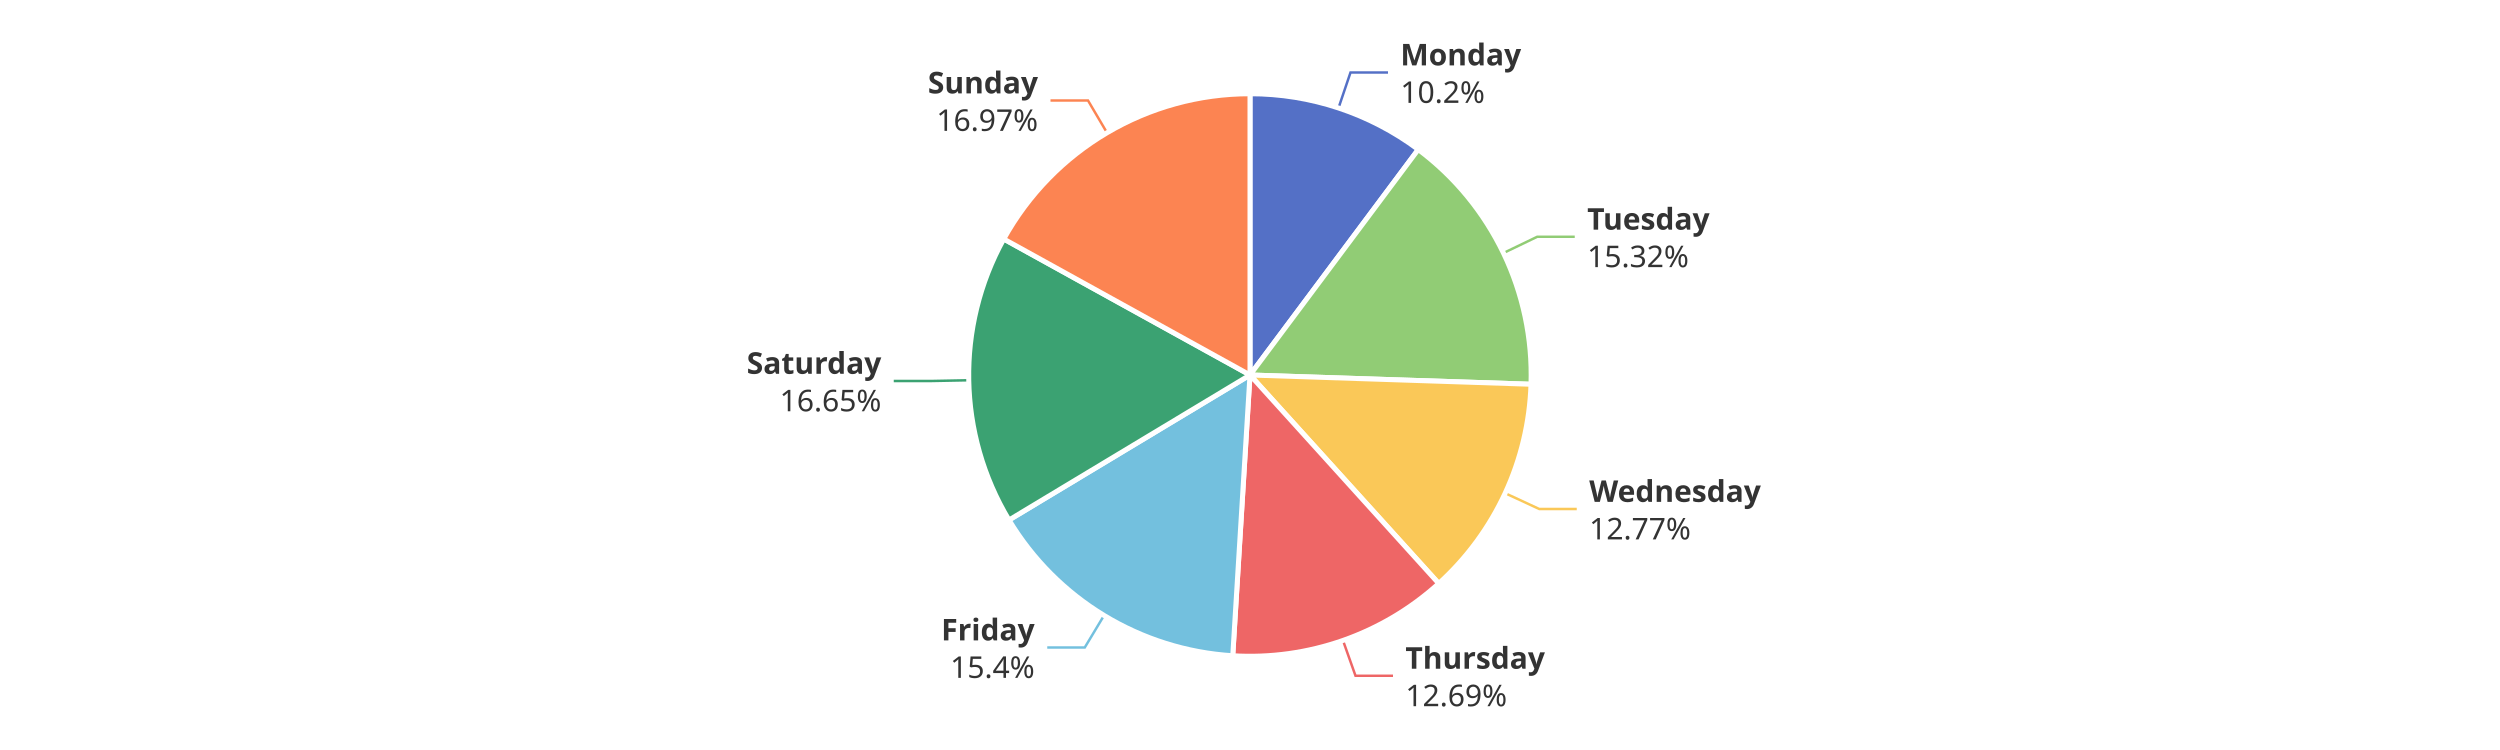
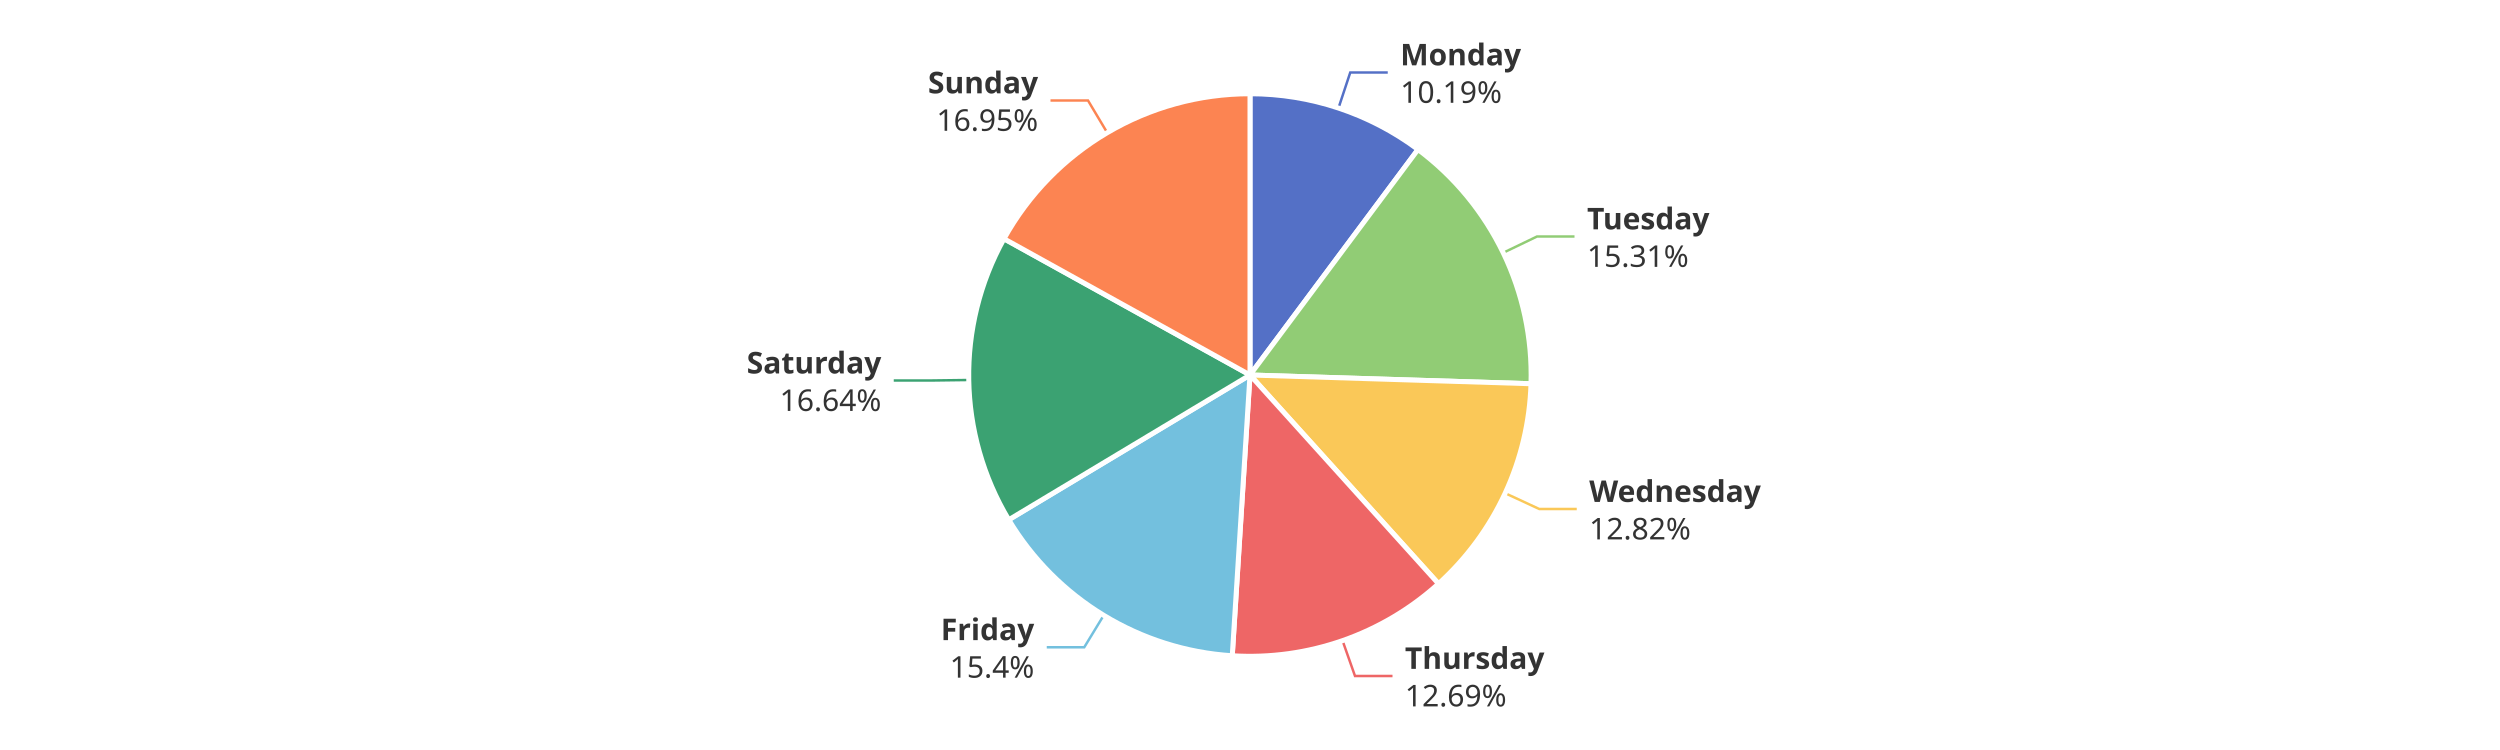
<svg xmlns="http://www.w3.org/2000/svg" width="1000" height="300" version="1.1" baseProfile="full" viewBox="0 0 1000 300">
  <rect width="1000" height="300" x="0" y="0" id="0" fill="#ffffff" />
-   <polyline points="535.4 43.2 540.2 29 555.2 29" fill="none" stroke="#5470c6" />
-   <polyline points="601.4 101.2 614.9 94.7 629.9 94.7" fill="none" stroke="#91cc75" />
+   <polyline points="535.4 43.2 540.1 29 555.1 29" fill="none" stroke="#5470c6" />
+   <polyline points="601.3 101.1 614.8 94.6 629.8 94.6" fill="none" stroke="#91cc75" />
  <polyline points="602.1 197.3 615.7 203.6 630.7 203.6" fill="none" stroke="#fac858" />
-   <polyline points="537.2 256.2 542.2 270.3 557.2 270.3" fill="none" stroke="#ee6666" />
-   <polyline points="441.6 246.2 433.9 259 418.9 259" fill="none" stroke="#73c0de" />
-   <polyline points="387.5 152.1 372.5 152.4 357.5 152.4" fill="none" stroke="#3ba272" />
-   <polyline points="442.8 53.1 435.2 40.2 420.2 40.2" fill="none" stroke="#fc8452" />
-   <path d="M500 37.5A112.5 112.5 0 0 1 567.3 59.8L500 150Z" fill="#5470c6" stroke="#fff" stroke-width="2" stroke-linejoin="round" />
-   <path d="M567.3 59.8A112.5 112.5 0 0 1 612.4 153.7L500 150Z" fill="#91cc75" stroke="#fff" stroke-width="2" stroke-linejoin="round" />
-   <path d="M612.4 153.7A112.5 112.5 0 0 1 575.5 233.4L500 150Z" fill="#fac858" stroke="#fff" stroke-width="2" stroke-linejoin="round" />
-   <path d="M575.5 233.4A112.5 112.5 0 0 1 493.1 262.3L500 150Z" fill="#ee6666" stroke="#fff" stroke-width="2" stroke-linejoin="round" />
-   <path d="M493.1 262.3A112.5 112.5 0 0 1 403.6 208L500 150Z" fill="#73c0de" stroke="#fff" stroke-width="2" stroke-linejoin="round" />
-   <path d="M403.6 208A112.5 112.5 0 0 1 401.5 95.6L500 150Z" fill="#3ba272" stroke="#fff" stroke-width="2" stroke-linejoin="round" />
-   <path d="M401.5 95.6A112.5 112.5 0 0 1 500 37.5L500 150Z" fill="#fc8452" stroke="#fff" stroke-width="2" stroke-linejoin="round" />
-   <path d="M0 -15l42.8 0l0 30l-42.8 0Z" transform="translate(560.1608 28.9902)" fill="none" />
-   <text dominant-baseline="central" text-anchor="start" style="font-size:12px;font-family:sans-serif;font-weight:bold;" y="-7.5" transform="translate(560.1608 28.9902)" fill="#333" stroke="rgb(255,255,255)" stroke-width="2" paint-order="stroke" stroke-miterlimit="2">Monday</text>
-   <text dominant-baseline="central" text-anchor="start" style="font-size:12px;font-family:sans-serif;" y="7.5" transform="translate(560.1608 28.9902)" fill="#333" stroke="rgb(255,255,255)" stroke-width="2" paint-order="stroke" stroke-miterlimit="2">10.2%</text>
-   <path d="M0 -15l46.2 0l0 30l-46.2 0Z" transform="translate(634.8835 94.7004)" fill="none" />
-   <text dominant-baseline="central" text-anchor="start" style="font-size:12px;font-family:sans-serif;font-weight:bold;" y="-7.5" transform="translate(634.8835 94.7004)" fill="#333" stroke="rgb(255,255,255)" stroke-width="2" paint-order="stroke" stroke-miterlimit="2">Tuesday</text>
-   <text dominant-baseline="central" text-anchor="start" style="font-size:12px;font-family:sans-serif;" y="7.5" transform="translate(634.8835 94.7004)" fill="#333" stroke="rgb(255,255,255)" stroke-width="2" paint-order="stroke" stroke-miterlimit="2">15.32%</text>
-   <path d="M0 -15l63.6 0l0 30l-63.6 0Z" transform="translate(635.6874 203.5973)" fill="none" />
-   <text dominant-baseline="central" text-anchor="start" style="font-size:12px;font-family:sans-serif;font-weight:bold;" y="-7.5" transform="translate(635.6874 203.5973)" fill="#333" stroke="rgb(255,255,255)" stroke-width="2" paint-order="stroke" stroke-miterlimit="2">Wednesday</text>
-   <text dominant-baseline="central" text-anchor="start" style="font-size:12px;font-family:sans-serif;" y="7.5" transform="translate(635.6874 203.5973)" fill="#333" stroke="rgb(255,255,255)" stroke-width="2" paint-order="stroke" stroke-miterlimit="2">12.77%</text>
-   <path d="M0 -15l50.2 0l0 30l-50.2 0Z" transform="translate(562.17 270.3243)" fill="none" />
-   <text dominant-baseline="central" text-anchor="start" style="font-size:12px;font-family:sans-serif;font-weight:bold;" y="-7.5" transform="translate(562.17 270.3243)" fill="#333" stroke="rgb(255,255,255)" stroke-width="2" paint-order="stroke" stroke-miterlimit="2">Thursday</text>
-   <text dominant-baseline="central" text-anchor="start" style="font-size:12px;font-family:sans-serif;" y="7.5" transform="translate(562.17 270.3243)" fill="#333" stroke="rgb(255,255,255)" stroke-width="2" paint-order="stroke" stroke-miterlimit="2">12.69%</text>
-   <path d="M-34.2 -15l34.2 0l0 30l-34.2 0Z" transform="translate(413.8602 259.0036)" fill="none" />
-   <text dominant-baseline="central" text-anchor="end" style="font-size:12px;font-family:sans-serif;font-weight:bold;" y="-7.5" transform="translate(413.8602 259.0036)" fill="#333" stroke="rgb(255,255,255)" stroke-width="2" paint-order="stroke" stroke-miterlimit="2">Friday</text>
-   <text dominant-baseline="central" text-anchor="end" style="font-size:12px;font-family:sans-serif;" y="7.5" transform="translate(413.8602 259.0036)" fill="#333" stroke="rgb(255,255,255)" stroke-width="2" paint-order="stroke" stroke-miterlimit="2">15.4%</text>
-   <path d="M-48.2 -15l48.2 0l0 30l-48.2 0Z" transform="translate(352.5219 152.3631)" fill="none" />
-   <text dominant-baseline="central" text-anchor="end" style="font-size:12px;font-family:sans-serif;font-weight:bold;" y="-7.5" transform="translate(352.5219 152.3631)" fill="#333" stroke="rgb(255,255,255)" stroke-width="2" paint-order="stroke" stroke-miterlimit="2">Saturday</text>
-   <text dominant-baseline="central" text-anchor="end" style="font-size:12px;font-family:sans-serif;" y="7.5" transform="translate(352.5219 152.3631)" fill="#333" stroke="rgb(255,255,255)" stroke-width="2" paint-order="stroke" stroke-miterlimit="2">16.65%</text>
-   <path d="M-40.9 -15l40.9 0l0 30l-40.9 0Z" transform="translate(415.2007 40.1943)" fill="none" />
-   <text dominant-baseline="central" text-anchor="end" style="font-size:12px;font-family:sans-serif;font-weight:bold;" y="-7.5" transform="translate(415.2007 40.1943)" fill="#333" stroke="rgb(255,255,255)" stroke-width="2" paint-order="stroke" stroke-miterlimit="2">Sunday</text>
-   <text dominant-baseline="central" text-anchor="end" style="font-size:12px;font-family:sans-serif;" y="7.5" transform="translate(415.2007 40.1943)" fill="#333" stroke="rgb(255,255,255)" stroke-width="2" paint-order="stroke" stroke-miterlimit="2">16.97%</text>
+   <polyline points="537 256.2 542 270.4 557 270.4" fill="none" stroke="#ee6666" />
+   <polyline points="441.5 246.1 433.7 258.9 418.7 258.9" fill="none" stroke="#73c0de" />
+   <polyline points="387.5 152 372.5 152.2 357.5 152.2" fill="none" stroke="#3ba272" />
+   <polyline points="442.9 53.1 435.2 40.2 420.2 40.2" fill="none" stroke="#fc8452" />
+   <path d="M500 37.5A112.5 112.5 0 0 1 567.2 59.8L500 150Z" fill="#5470c6" stroke="#fff" stroke-width="2" stroke-linejoin="round" />
+   <path d="M567.2 59.8A112.5 112.5 0 0 1 612.4 153.5L500 150Z" fill="#91cc75" stroke="#fff" stroke-width="2" stroke-linejoin="round" />
+   <path d="M612.4 153.5A112.5 112.5 0 0 1 575.4 233.5L500 150Z" fill="#fac858" stroke="#fff" stroke-width="2" stroke-linejoin="round" />
+   <path d="M575.4 233.5A112.5 112.5 0 0 1 492.9 262.3L500 150Z" fill="#ee6666" stroke="#fff" stroke-width="2" stroke-linejoin="round" />
+   <path d="M492.9 262.3A112.5 112.5 0 0 1 403.5 207.9L500 150Z" fill="#73c0de" stroke="#fff" stroke-width="2" stroke-linejoin="round" />
+   <path d="M403.5 207.9A112.5 112.5 0 0 1 401.6 95.5L500 150Z" fill="#3ba272" stroke="#fff" stroke-width="2" stroke-linejoin="round" />
+   <path d="M401.6 95.5A112.5 112.5 0 0 1 500 37.5L500 150Z" fill="#fc8452" stroke="#fff" stroke-width="2" stroke-linejoin="round" />
+   <path d="M0 -15l42.8 0l0 30l-42.8 0Z" transform="translate(560.1189 28.9763)" fill="none" />
+   <text dominant-baseline="central" text-anchor="start" style="font-size:12px;font-family:sans-serif;font-weight:bold;" y="-7.5" transform="translate(560.1189 28.9763)" fill="#333" stroke="rgb(255,255,255)" stroke-width="2" paint-order="stroke" stroke-miterlimit="2">Monday</text>
+   <text dominant-baseline="central" text-anchor="start" style="font-size:12px;font-family:sans-serif;" y="7.5" transform="translate(560.1189 28.9763)" fill="#333" stroke="rgb(255,255,255)" stroke-width="2" paint-order="stroke" stroke-miterlimit="2">10.19%</text>
+   <path d="M0 -15l46.2 0l0 30l-46.2 0Z" transform="translate(634.8251 94.5793)" fill="none" />
+   <text dominant-baseline="central" text-anchor="start" style="font-size:12px;font-family:sans-serif;font-weight:bold;" y="-7.5" transform="translate(634.8251 94.5793)" fill="#333" stroke="rgb(255,255,255)" stroke-width="2" paint-order="stroke" stroke-miterlimit="2">Tuesday</text>
+   <text dominant-baseline="central" text-anchor="start" style="font-size:12px;font-family:sans-serif;" y="7.5" transform="translate(634.8251 94.5793)" fill="#333" stroke="rgb(255,255,255)" stroke-width="2" paint-order="stroke" stroke-miterlimit="2">15.31%</text>
+   <path d="M0 -15l63.6 0l0 30l-63.6 0Z" transform="translate(635.6813 203.6104)" fill="none" />
+   <text dominant-baseline="central" text-anchor="start" style="font-size:12px;font-family:sans-serif;font-weight:bold;" y="-7.5" transform="translate(635.6813 203.6104)" fill="#333" stroke="rgb(255,255,255)" stroke-width="2" paint-order="stroke" stroke-miterlimit="2">Wednesday</text>
+   <text dominant-baseline="central" text-anchor="start" style="font-size:12px;font-family:sans-serif;" y="7.5" transform="translate(635.6813 203.6104)" fill="#333" stroke="rgb(255,255,255)" stroke-width="2" paint-order="stroke" stroke-miterlimit="2">12.82%</text>
+   <path d="M0 -15l50.2 0l0 30l-50.2 0Z" transform="translate(561.9769 270.3918)" fill="none" />
+   <text dominant-baseline="central" text-anchor="start" style="font-size:12px;font-family:sans-serif;font-weight:bold;" y="-7.5" transform="translate(561.9769 270.3918)" fill="#333" stroke="rgb(255,255,255)" stroke-width="2" paint-order="stroke" stroke-miterlimit="2">Thursday</text>
+   <text dominant-baseline="central" text-anchor="start" style="font-size:12px;font-family:sans-serif;" y="7.5" transform="translate(561.9769 270.3918)" fill="#333" stroke="rgb(255,255,255)" stroke-width="2" paint-order="stroke" stroke-miterlimit="2">12.69%</text>
+   <path d="M-34.2 -15l34.2 0l0 30l-34.2 0Z" transform="translate(413.695 258.9032)" fill="none" />
+   <text dominant-baseline="central" text-anchor="end" style="font-size:12px;font-family:sans-serif;font-weight:bold;" y="-7.5" transform="translate(413.695 258.9032)" fill="#333" stroke="rgb(255,255,255)" stroke-width="2" paint-order="stroke" stroke-miterlimit="2">Friday</text>
+   <text dominant-baseline="central" text-anchor="end" style="font-size:12px;font-family:sans-serif;" y="7.5" transform="translate(413.695 258.9032)" fill="#333" stroke="rgb(255,255,255)" stroke-width="2" paint-order="stroke" stroke-miterlimit="2">15.4%</text>
+   <path d="M-48.2 -15l48.2 0l0 30l-48.2 0Z" transform="translate(352.5194 152.2227)" fill="none" />
+   <text dominant-baseline="central" text-anchor="end" style="font-size:12px;font-family:sans-serif;font-weight:bold;" y="-7.5" transform="translate(352.5194 152.2227)" fill="#333" stroke="rgb(255,255,255)" stroke-width="2" paint-order="stroke" stroke-miterlimit="2">Saturday</text>
+   <text dominant-baseline="central" text-anchor="end" style="font-size:12px;font-family:sans-serif;" y="7.5" transform="translate(352.5194 152.2227)" fill="#333" stroke="rgb(255,255,255)" stroke-width="2" paint-order="stroke" stroke-miterlimit="2">16.64%</text>
+   <path d="M-40.9 -15l40.9 0l0 30l-40.9 0Z" transform="translate(415.241 40.1705)" fill="none" />
+   <text dominant-baseline="central" text-anchor="end" style="font-size:12px;font-family:sans-serif;font-weight:bold;" y="-7.5" transform="translate(415.241 40.1705)" fill="#333" stroke="rgb(255,255,255)" stroke-width="2" paint-order="stroke" stroke-miterlimit="2">Sunday</text>
+   <text dominant-baseline="central" text-anchor="end" style="font-size:12px;font-family:sans-serif;" y="7.5" transform="translate(415.241 40.1705)" fill="#333" stroke="rgb(255,255,255)" stroke-width="2" paint-order="stroke" stroke-miterlimit="2">16.95%</text>
</svg>
